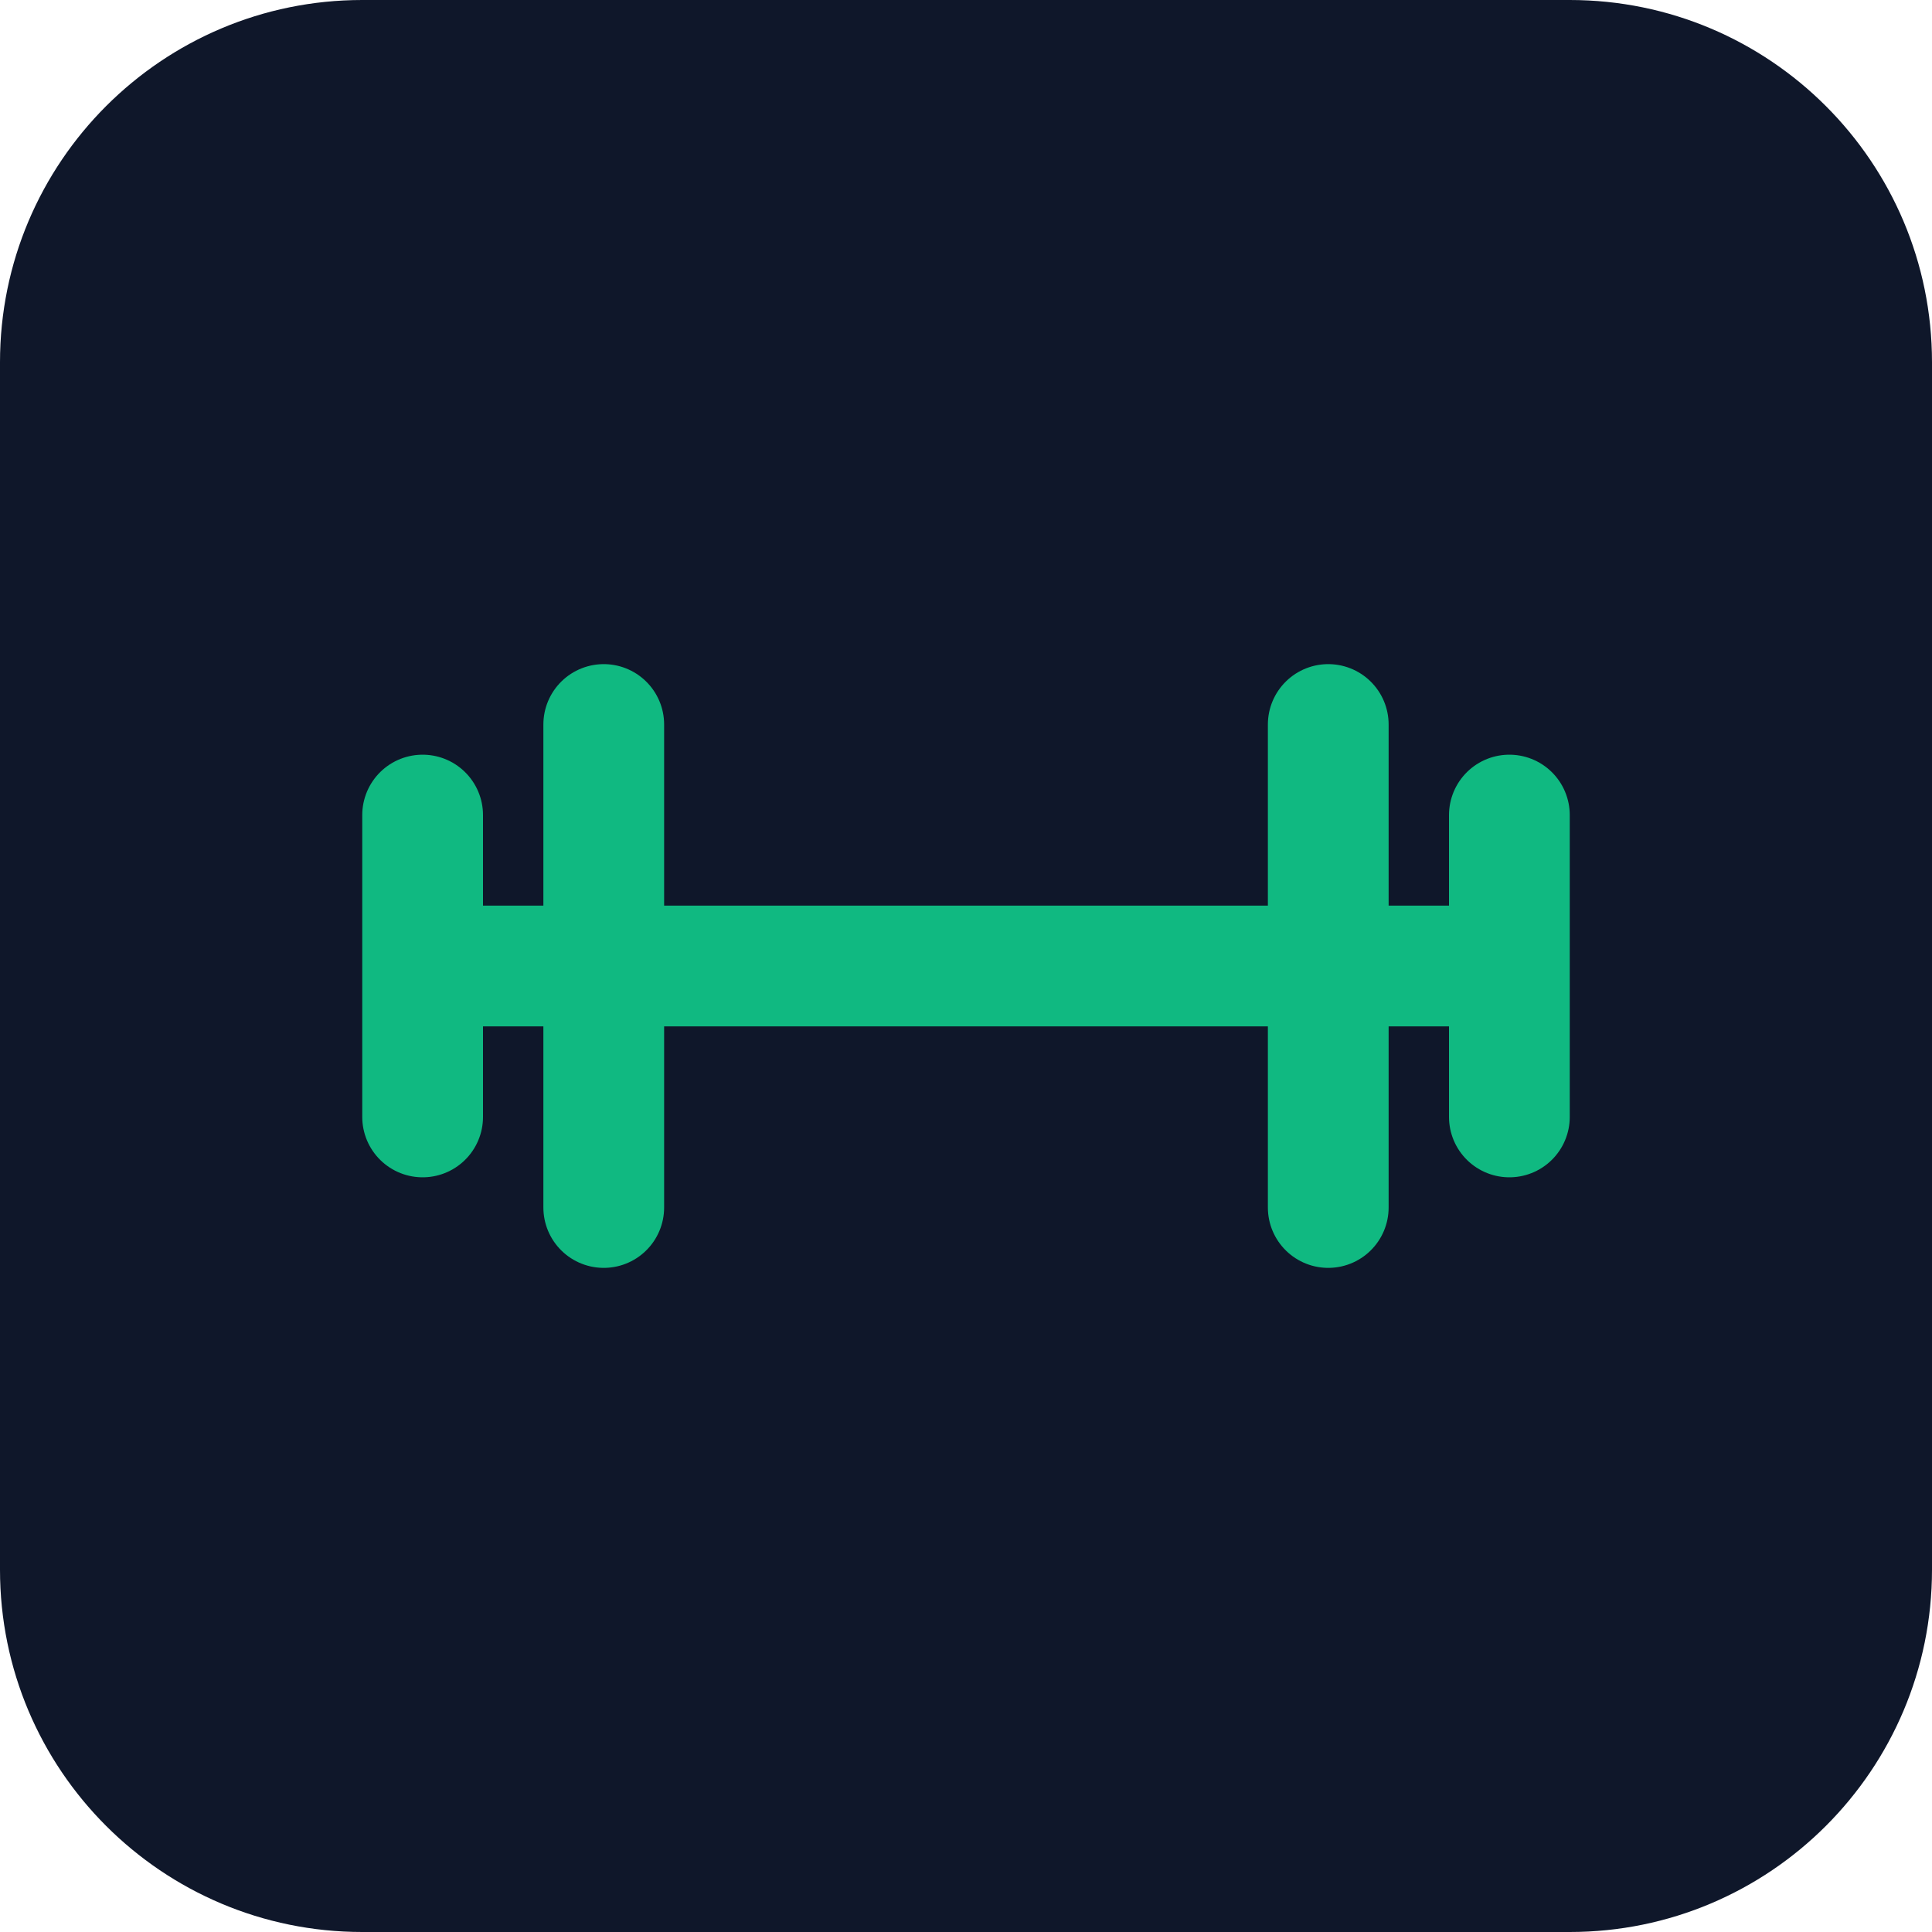
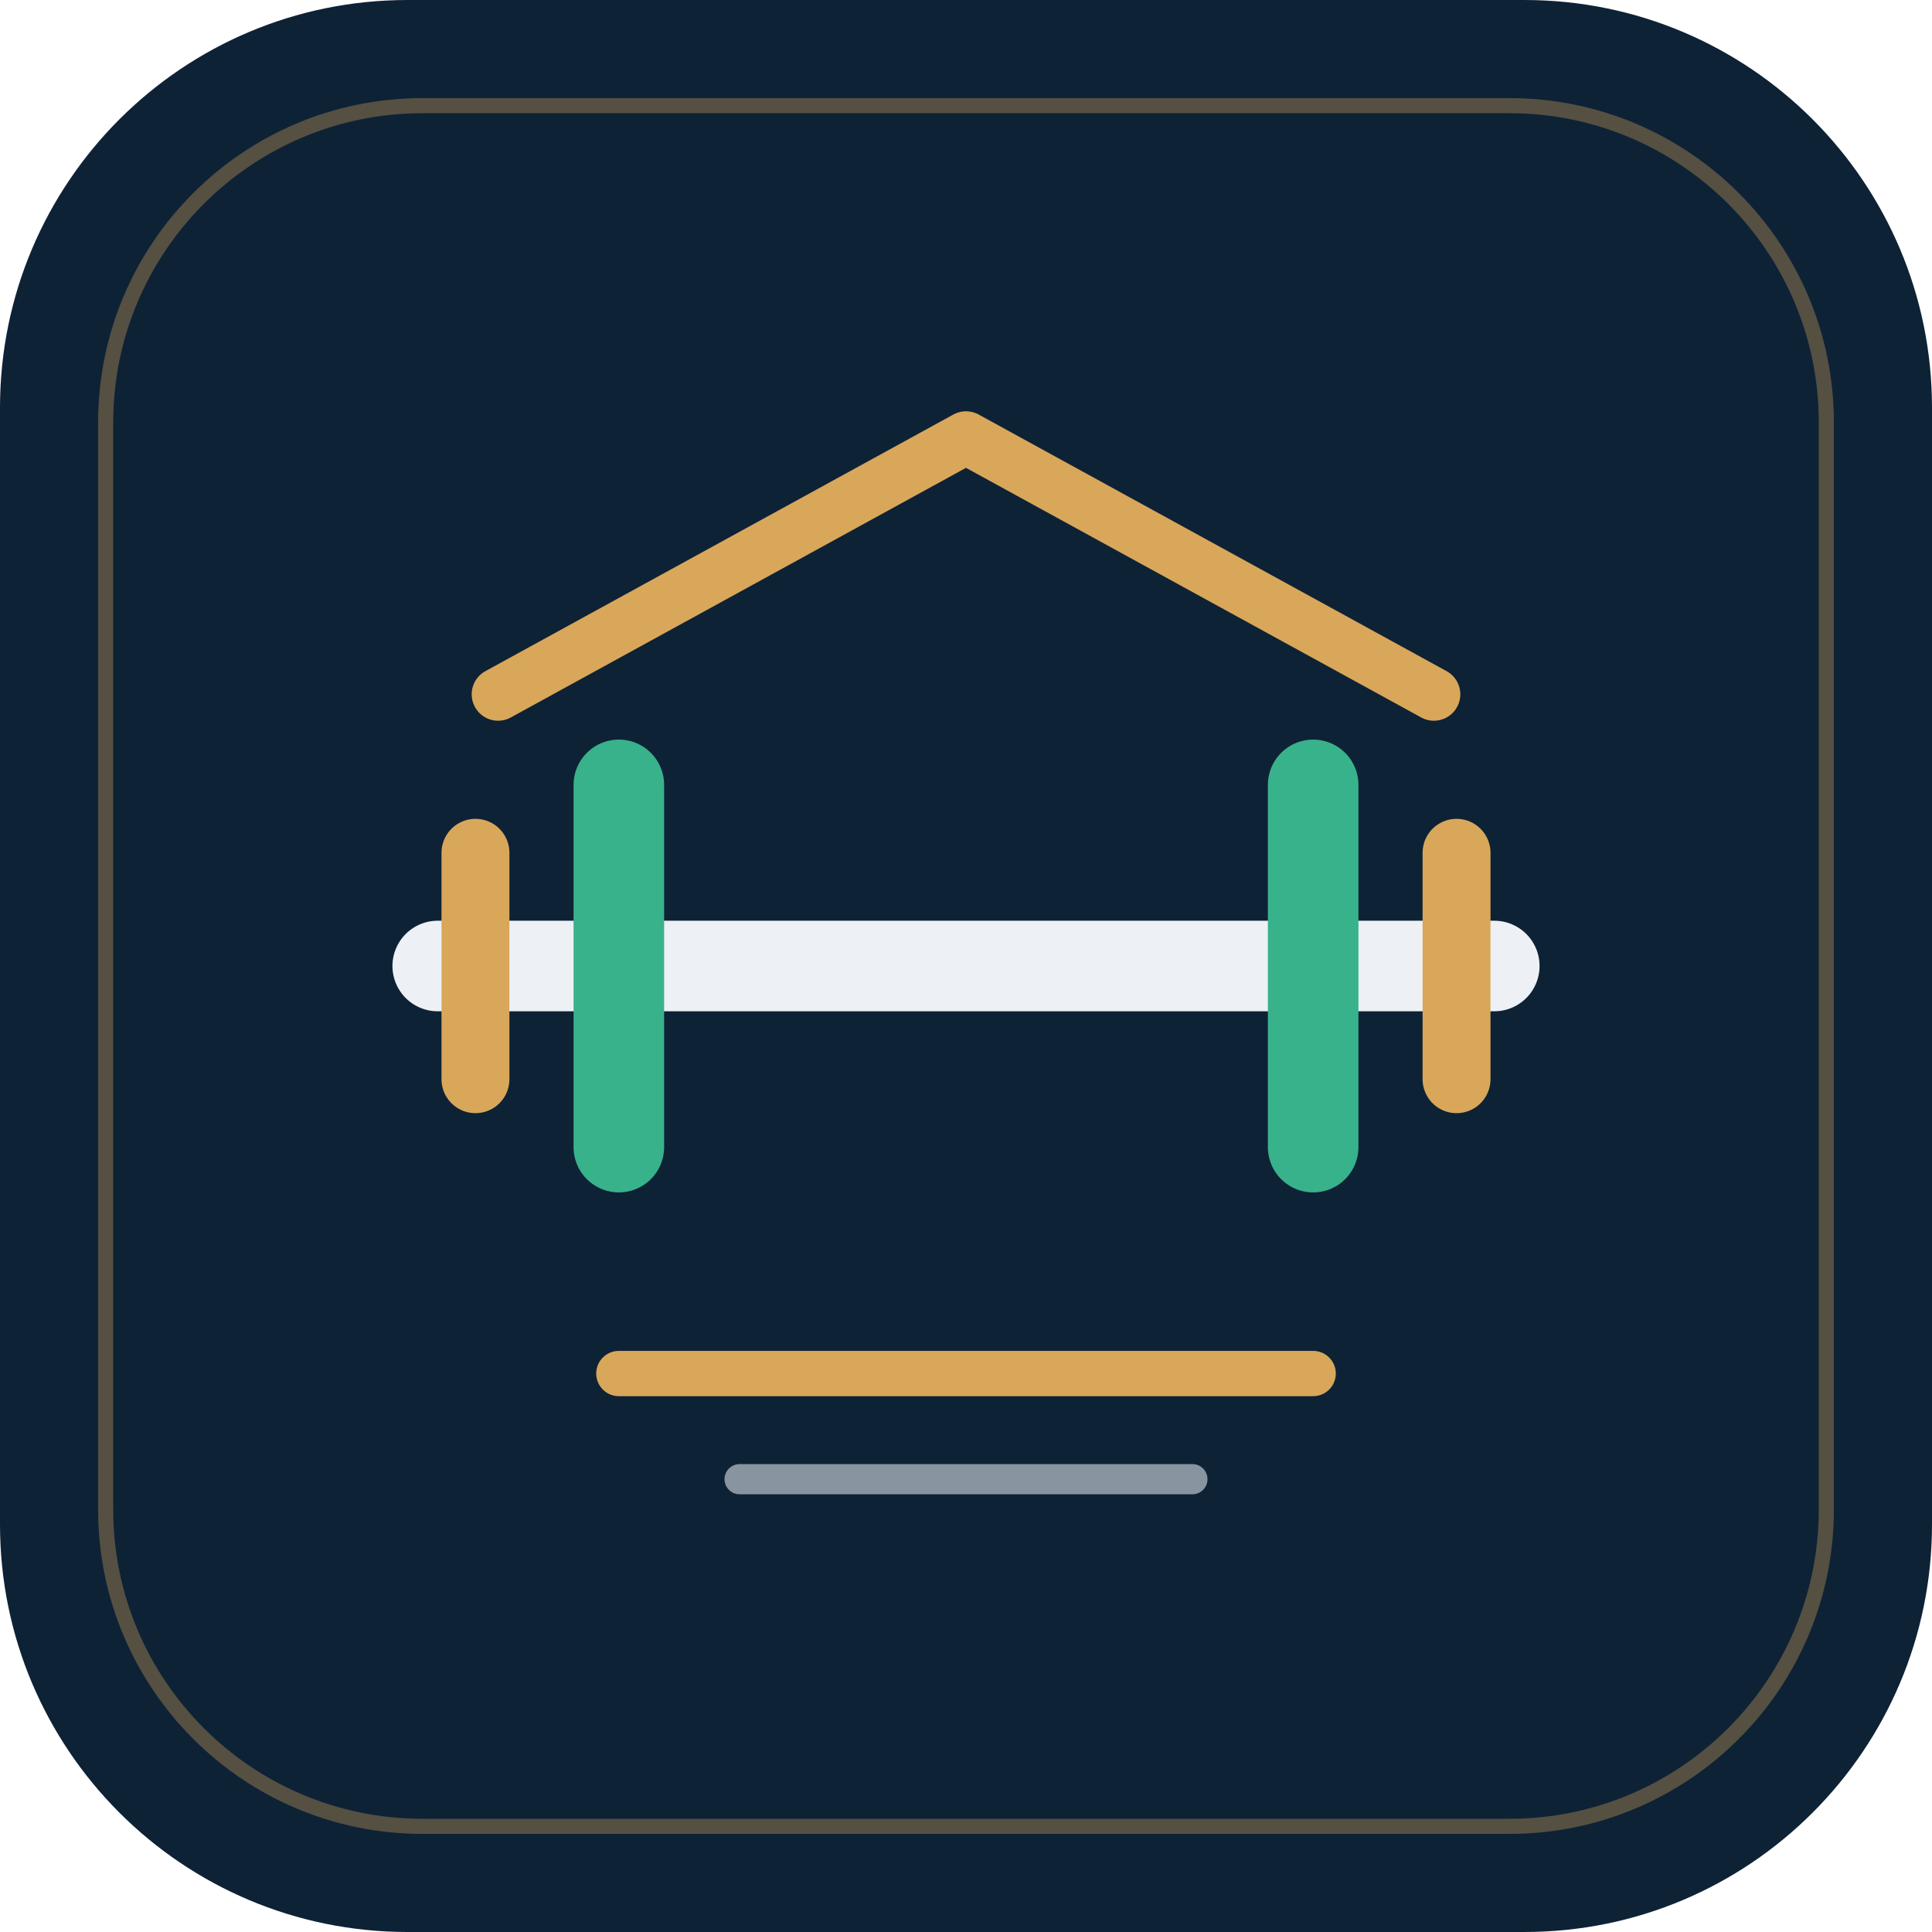
<svg xmlns="http://www.w3.org/2000/svg" viewBox="0 0 512 512" fill="none">
-   <rect width="512" height="512" rx="96" fill="#0f172a" />
-   <path d="M128 256h256M160 192v128M352 192v128M112 216v80M400 216v80" stroke="#10b981" stroke-width="32" stroke-linecap="round" />
+   <rect width="512" height="512" rx="108" fill="#0E2236" />
+   <rect x="28" y="28" width="456" height="456" rx="84" stroke="#D9A75A" stroke-opacity="0.35" stroke-width="4" />
+   <path d="M132 184L256 116L380 184" stroke="#D9A75A" stroke-width="14" stroke-linecap="round" stroke-linejoin="round" />
+   <path d="M116 256H396" stroke="#EDF1F5" stroke-width="24" stroke-linecap="round" />
+   <path d="M164 208V304M348 208V304" stroke="#38B28B" stroke-width="24" stroke-linecap="round" />
+   <path d="M126 226V286M386 226V286" stroke="#D9A75A" stroke-width="18" stroke-linecap="round" />
+   <path d="M164 364H348" stroke="#D9A75A" stroke-width="12" stroke-linecap="round" />
+   <path d="M196 392H316" stroke="#EDF1F5" stroke-opacity="0.55" stroke-width="8" stroke-linecap="round" />
</svg>
